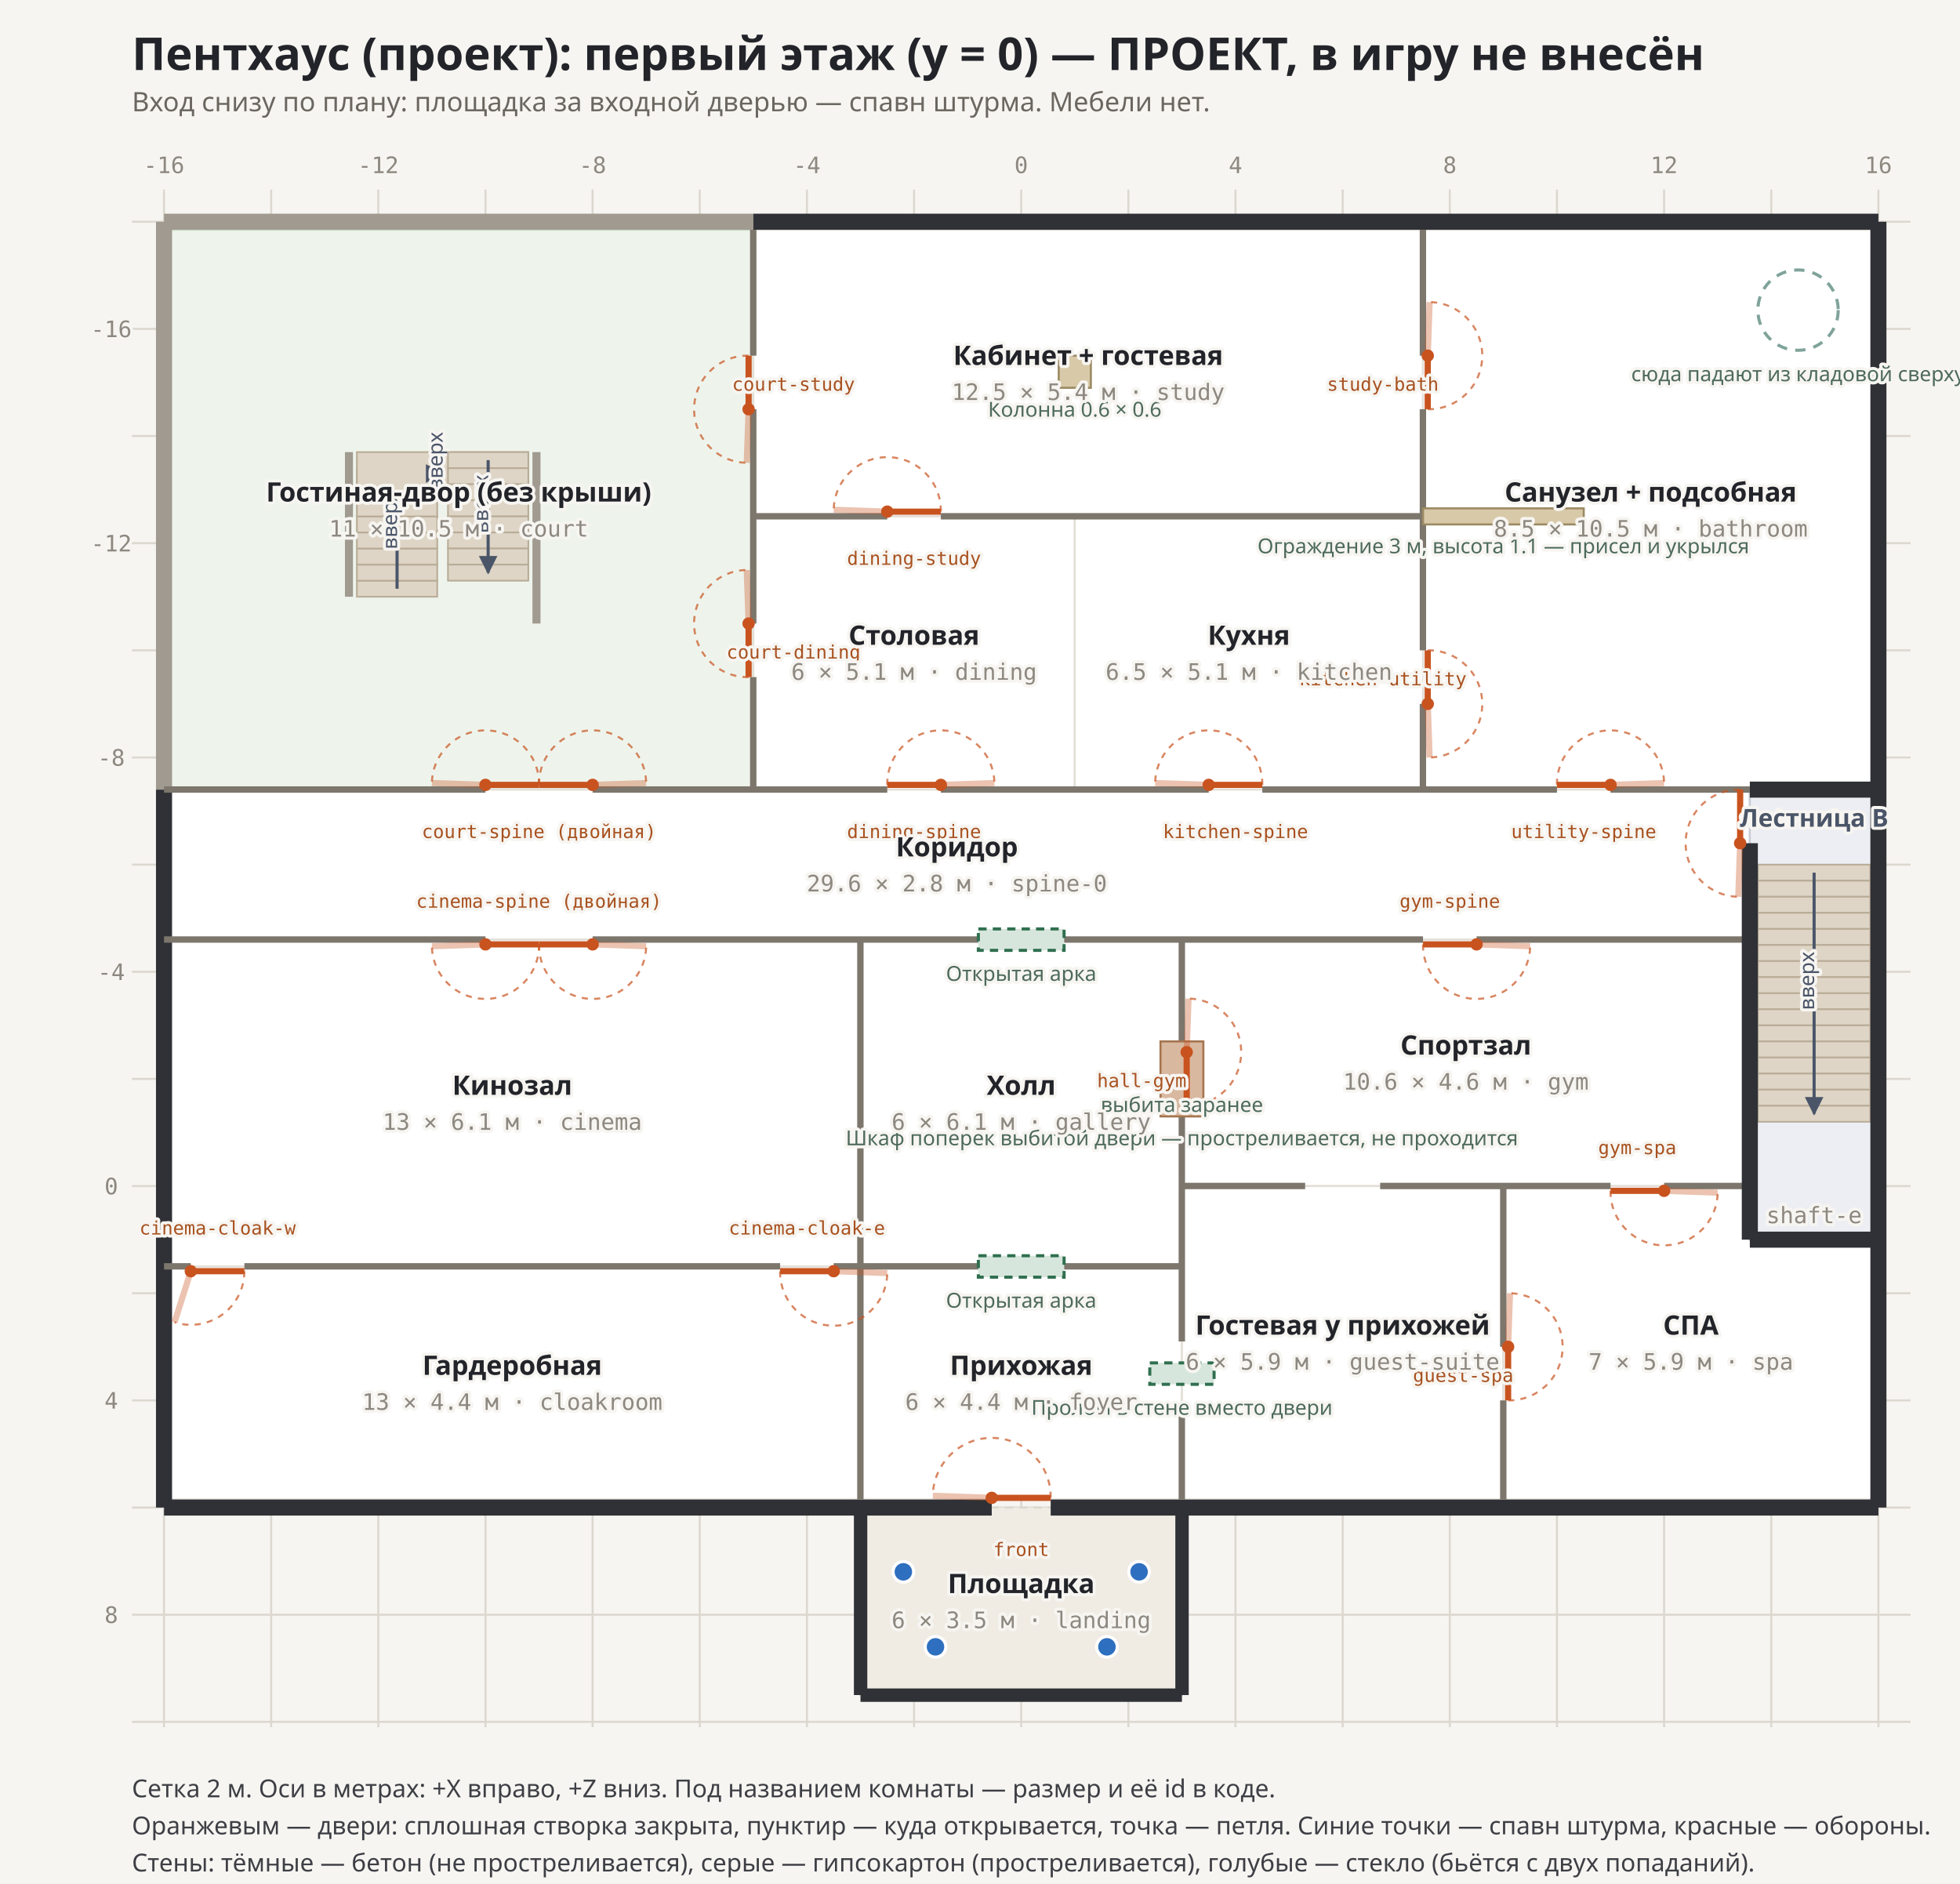
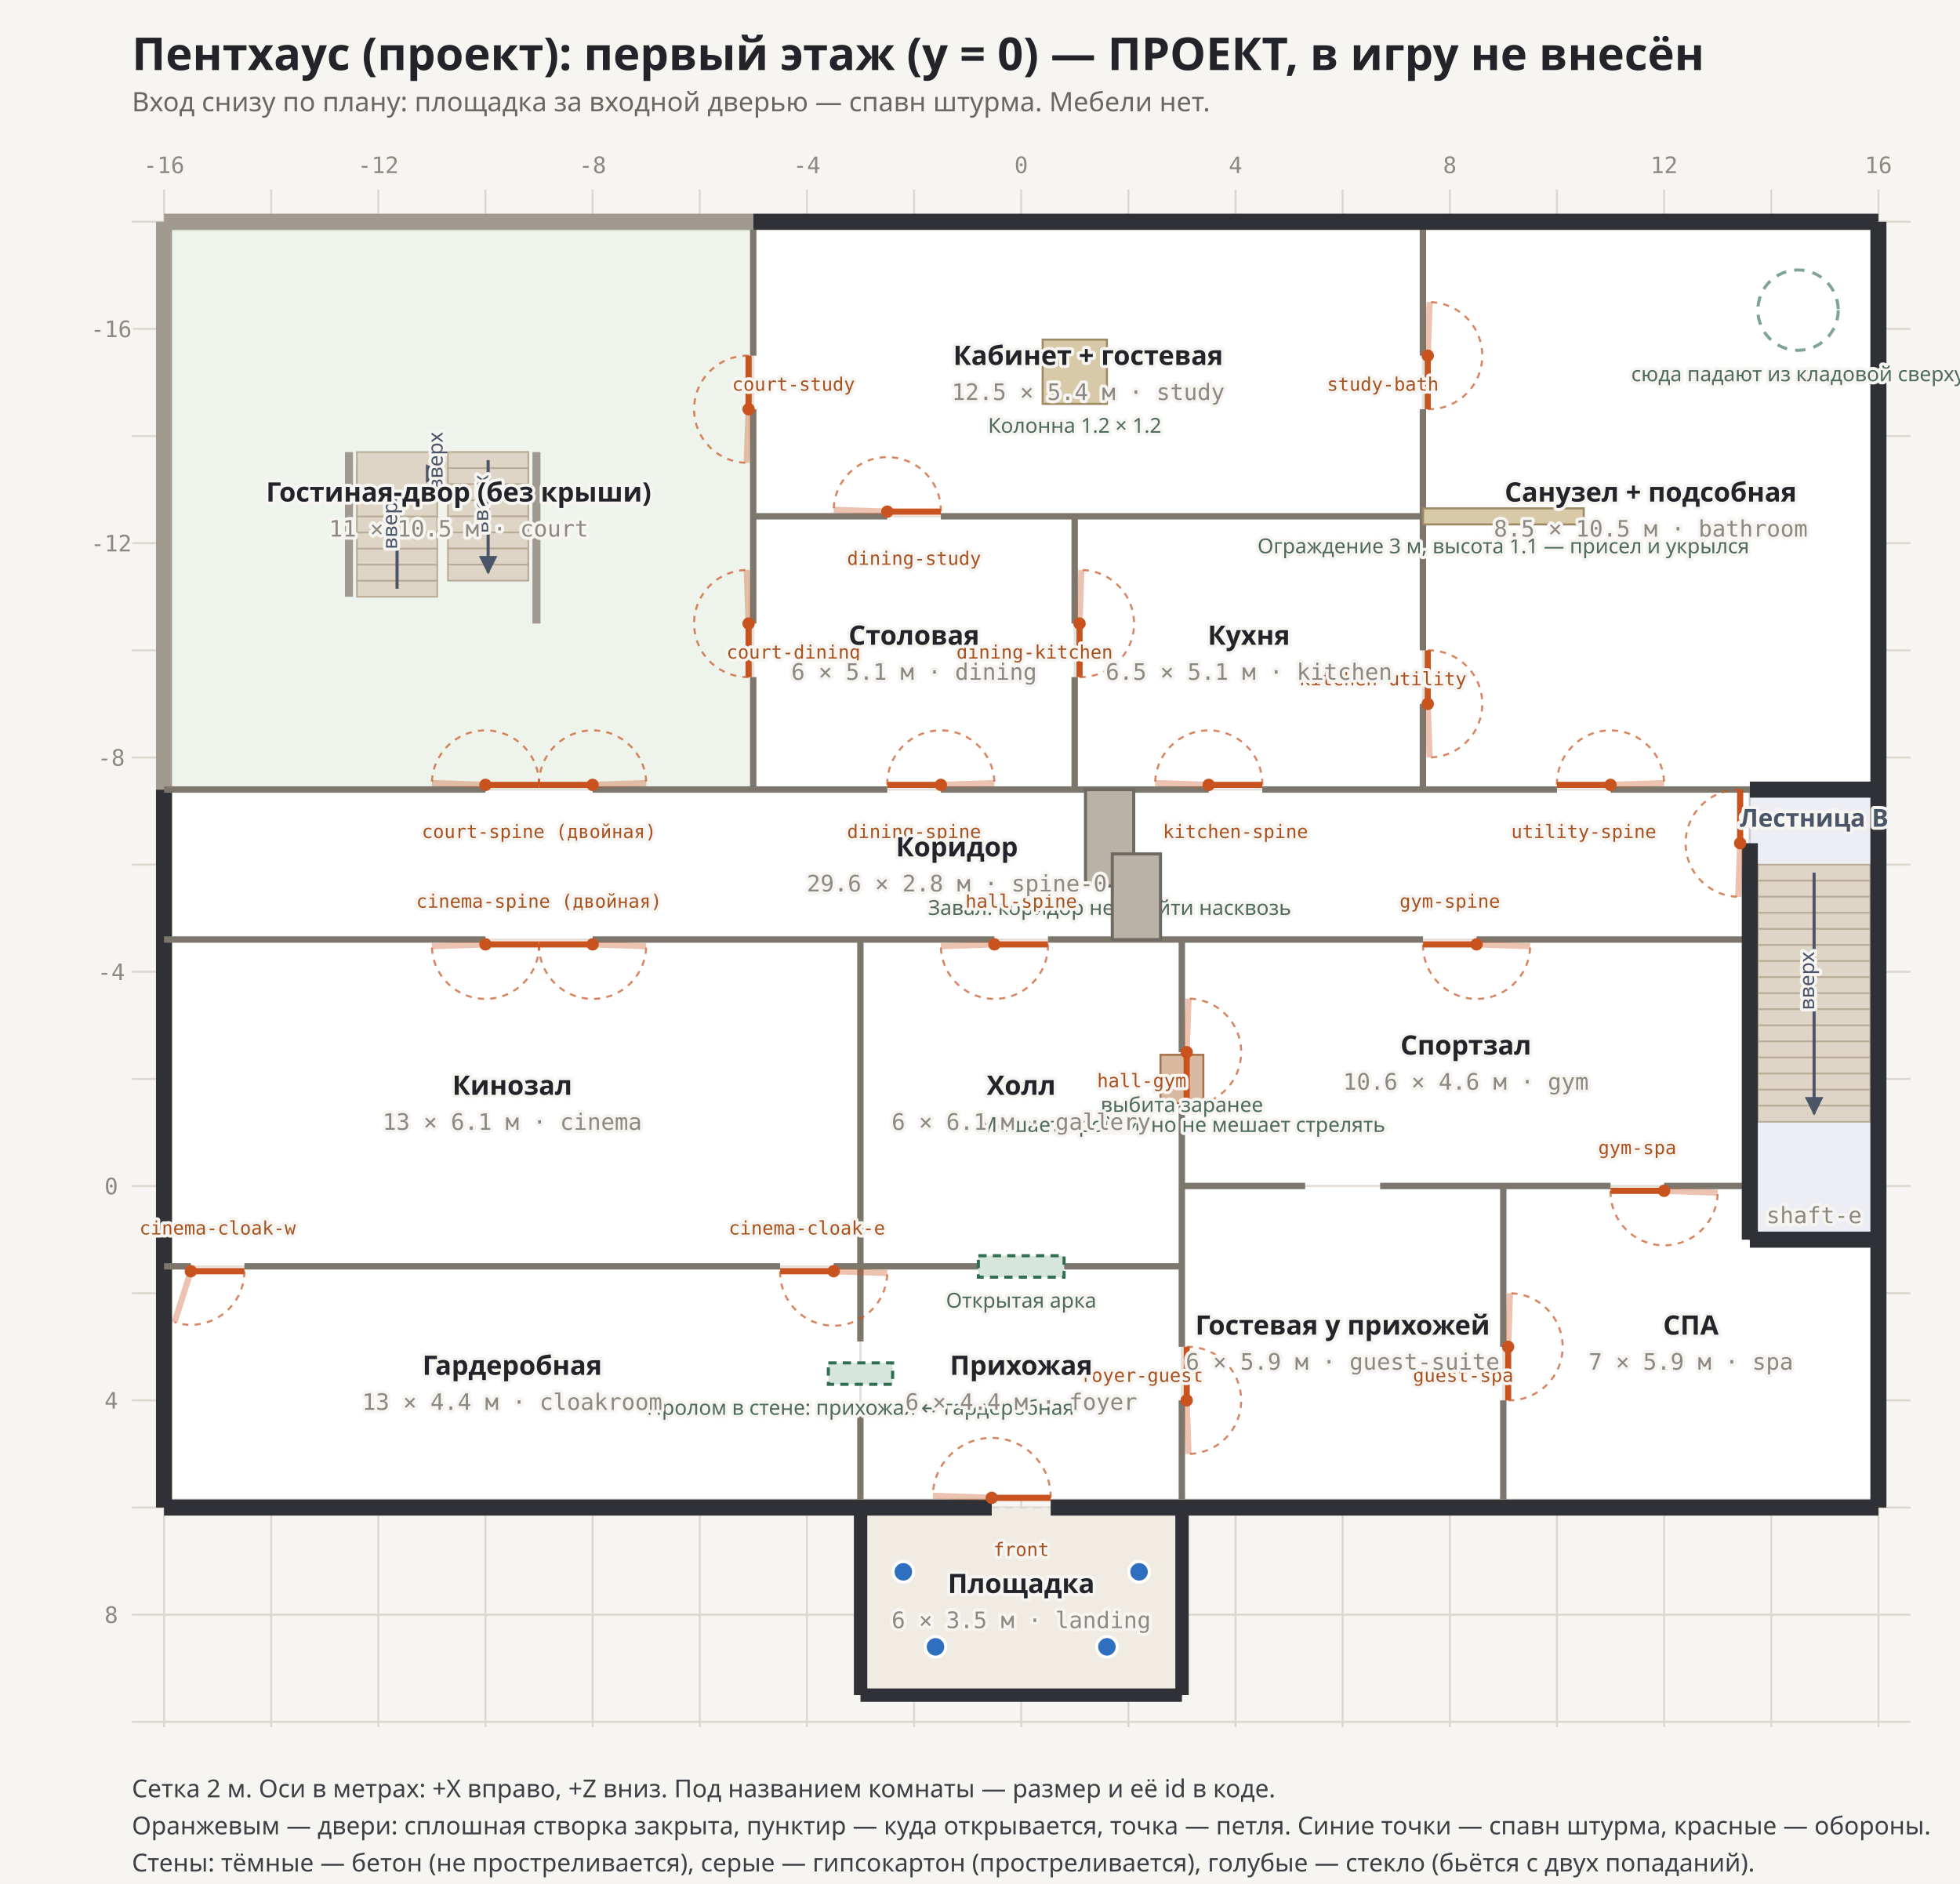
<svg xmlns="http://www.w3.org/2000/svg" width="951.2" height="914.2" viewBox="0 0 951.2 914.2">
  <style>
  .bg { fill: #f7f5f1; }
  .grid { stroke: #dcd8d0; stroke-width: 1; }
  .tick { fill: #8d8880; font: 11px ui-monospace, monospace; text-anchor: middle; }
  /* Every label is drawn with the page colour behind its own strokes, so a
     door id that lands on a wall or a room name is still readable. */
  text { paint-order: stroke; stroke: #f7f5f1; stroke-width: 3px; stroke-linejoin: round; }
  .room { fill: #ffffff; stroke: #e4e0d8; stroke-width: 1; }
  .open { fill: #eef4ec; stroke: #cadbc8; stroke-width: 1; }
  .void { fill: #e2e6ec; stroke: #b6bcc6; stroke-width: 1.5; stroke-dasharray: 6 4; }
  .wall.low { fill: #a09a90; }
  .wall.glass.low { fill: #7fa8bd; }
  .blocker { fill: #d8c9a8; stroke: #9b8a63; stroke-width: 1; }
  .blocker.blocked { fill: #d9b8a0; stroke: #a5744f; }
+   .blocker.rubble { fill: #b9b2a6; stroke: #6f6a61; stroke-width: 1.5; }
  .hole { fill: none; stroke: #2f6f4f; stroke-width: 2.5; stroke-dasharray: 5 4; }
  .opening { fill: #d7e6dc; stroke: #2f6f4f; stroke-width: 1.5; stroke-dasharray: 4 3; }
  .hole.under { stroke: #7fa39a; stroke-width: 1.5; }
  .note { font: 10px system-ui, sans-serif; fill: #4d6a5c; text-anchor: middle; }
  .shaft { fill: #eceef3; stroke: #c9cdd6; stroke-width: 1; }
  .outside { fill: #f0ece4; stroke: #ddd8ce; stroke-dasharray: 4 3; }
  .wall { fill: #2f3136; }
  .wall.drywall { fill: #7c766c; }
  .wall.glass { fill: #7fa8bd; }
  .room-name { font: 600 13px system-ui, sans-serif; fill: #22242a; text-anchor: middle; }
  .room-size { font: 11px ui-monospace, monospace; fill: #8d8880; text-anchor: middle; }
  .shaft-label { font: 600 12px system-ui, sans-serif; fill: #4a5568; text-anchor: middle; }
  .door-shut { stroke: #c8531f; stroke-width: 3; fill: none; }
  .door-open { stroke: #c8531f; stroke-width: 3; fill: none; opacity: 0.35; }
  .door-arc { stroke: #c8531f; stroke-width: 1; fill: none; stroke-dasharray: 3 3; opacity: 0.7; }
  .hinge { fill: #c8531f; }
  .door-id { font: 9px ui-monospace, monospace; fill: #a8511f; text-anchor: middle; }
  .tread { fill: #ded5c6; stroke: #b9ac97; stroke-width: 0.8; }
  .up-arrow { stroke: #4a5568; stroke-width: 1.5; fill: none; }
  .up-label { font: 10px system-ui, sans-serif; fill: #4a5568; text-anchor: middle; }
  .spawn { stroke: #ffffff; stroke-width: 1.5; }
  .spawn.attackers { fill: #2e6fbf; }
  .spawn.defenders { fill: #c2452f; }
  .title { font: 600 22px system-ui, sans-serif; fill: #22242a; }
  .subtitle { font: 13px system-ui, sans-serif; fill: #6b6660; }
  .legend { font: 12px system-ui, sans-serif; fill: #3d3f45; }
</style>
  <defs>
    <marker id="arrow" viewBox="0 0 10 10" refX="9" refY="5" markerWidth="6" markerHeight="6" orient="auto-start-reverse">
      <path d="M 0 0 L 10 5 L 0 10 z" fill="#4a5568" />
    </marker>
  </defs>
  <rect class="bg" width="951.2" height="914.2" />
  <text x="64" y="34" class="title">Пентхаус (проект): первый этаж (y = 0) — ПРОЕКТ, в игру не внесён</text>
  <text x="64" y="54" class="subtitle">Вход снизу по плану: площадка за входной дверью — спавн штурма. Мебели нет.</text>
  <text x="64" y="872.2" class="legend">Сетка 2 м. Оси в метрах: +X вправо, +Z вниз. Под названием комнаты — размер и её id в коде.</text>
  <text x="64" y="890.2" class="legend">Оранжевым — двери: сплошная створка закрыта, пунктир — куда открывается, точка — петля. Синие точки — спавн штурма, красные — обороны.</text>
  <text x="64" y="908.2" class="legend">Стены: тёмные — бетон (не простреливается), серые — гипсокартон (простреливается), голубые — стекло (бьётся с двух попаданий).</text>
  <line x1="79.6" y1="92" x2="79.6" y2="838.2" class="grid" />
  <text x="79.6" y="84" class="tick">-16</text>
  <line x1="131.6" y1="92" x2="131.6" y2="838.2" class="grid" />
  <line x1="183.6" y1="92" x2="183.6" y2="838.2" class="grid" />
  <text x="183.6" y="84" class="tick">-12</text>
  <line x1="235.6" y1="92" x2="235.6" y2="838.2" class="grid" />
  <line x1="287.6" y1="92" x2="287.6" y2="838.2" class="grid" />
  <text x="287.6" y="84" class="tick">-8</text>
  <line x1="339.6" y1="92" x2="339.6" y2="838.2" class="grid" />
  <line x1="391.6" y1="92" x2="391.6" y2="838.2" class="grid" />
  <text x="391.6" y="84" class="tick">-4</text>
  <line x1="443.6" y1="92" x2="443.6" y2="838.2" class="grid" />
  <line x1="495.6" y1="92" x2="495.6" y2="838.2" class="grid" />
  <text x="495.6" y="84" class="tick">0</text>
  <line x1="547.6" y1="92" x2="547.6" y2="838.2" class="grid" />
  <line x1="599.6" y1="92" x2="599.6" y2="838.2" class="grid" />
  <text x="599.6" y="84" class="tick">4</text>
  <line x1="651.6" y1="92" x2="651.6" y2="838.2" class="grid" />
  <line x1="703.6" y1="92" x2="703.6" y2="838.2" class="grid" />
  <text x="703.6" y="84" class="tick">8</text>
  <line x1="755.6" y1="92" x2="755.6" y2="838.2" class="grid" />
  <line x1="807.6" y1="92" x2="807.6" y2="838.2" class="grid" />
  <text x="807.6" y="84" class="tick">12</text>
  <line x1="859.6" y1="92" x2="859.6" y2="838.2" class="grid" />
  <line x1="911.6" y1="92" x2="911.6" y2="838.2" class="grid" />
  <text x="911.6" y="84" class="tick">16</text>
  <line x1="64" y1="107.6" x2="927.2" y2="107.6" class="grid" />
  <line x1="64" y1="159.6" x2="927.2" y2="159.6" class="grid" />
  <text x="54" y="163.6" class="tick" text-anchor="end">-16</text>
  <line x1="64" y1="211.6" x2="927.2" y2="211.6" class="grid" />
  <line x1="64" y1="263.6" x2="927.2" y2="263.6" class="grid" />
  <text x="54" y="267.6" class="tick" text-anchor="end">-12</text>
  <line x1="64" y1="315.6" x2="927.2" y2="315.6" class="grid" />
  <line x1="64" y1="367.6" x2="927.2" y2="367.6" class="grid" />
  <text x="54" y="371.6" class="tick" text-anchor="end">-8</text>
  <line x1="64" y1="419.6" x2="927.2" y2="419.6" class="grid" />
  <line x1="64" y1="471.6" x2="927.2" y2="471.6" class="grid" />
  <text x="54" y="475.6" class="tick" text-anchor="end">-4</text>
  <line x1="64" y1="523.6" x2="927.2" y2="523.6" class="grid" />
  <line x1="64" y1="575.6" x2="927.2" y2="575.6" class="grid" />
  <text x="54" y="579.6" class="tick" text-anchor="end">0</text>
  <line x1="64" y1="627.6" x2="927.2" y2="627.6" class="grid" />
  <line x1="64" y1="679.6" x2="927.2" y2="679.6" class="grid" />
  <text x="54" y="683.6" class="tick" text-anchor="end">4</text>
  <line x1="64" y1="731.6" x2="927.2" y2="731.6" class="grid" />
  <line x1="64" y1="783.6" x2="927.2" y2="783.6" class="grid" />
  <text x="54" y="787.6" class="tick" text-anchor="end">8</text>
  <line x1="64" y1="835.6" x2="927.2" y2="835.6" class="grid" />
  <rect x="79.6" y="111.5" width="286" height="271.7" class="open" />
  <rect x="365.6" y="111.5" width="325" height="139.1" class="room" />
  <rect x="690.6" y="111.5" width="221" height="271.7" class="room" />
  <rect x="365.6" y="250.6" width="156" height="132.6" class="room" />
  <rect x="521.6" y="250.6" width="169" height="132.6" class="room" />
  <rect x="79.6" y="383.2" width="769.6" height="72.8" class="room" />
  <rect x="79.6" y="456" width="338" height="158.6" class="room" />
  <rect x="417.6" y="456" width="156" height="158.6" class="room" />
  <rect x="573.6" y="456" width="275.6" height="119.6" class="room" />
  <rect x="79.6" y="614.6" width="338" height="113.1" class="room" />
  <rect x="417.6" y="614.6" width="156" height="113.1" class="room" />
  <rect x="573.6" y="575.6" width="156" height="152.1" class="room" />
  <rect x="729.6" y="575.6" width="182" height="152.1" class="room" />
  <rect x="417.6" y="731.6" width="156" height="91" class="outside" />
  <rect x="849.2" y="383.2" width="62.4" height="218.4" class="shaft" />
  <rect x="173.2" y="281.8" width="39" height="7.8" class="tread" />
  <rect x="173.2" y="274" width="39" height="7.8" class="tread" />
  <rect x="173.2" y="266.2" width="39" height="7.8" class="tread" />
  <rect x="173.2" y="258.4" width="39" height="7.8" class="tread" />
  <rect x="173.2" y="250.6" width="39" height="7.8" class="tread" />
  <rect x="173.2" y="242.8" width="39" height="7.8" class="tread" />
  <rect x="173.2" y="235" width="39" height="7.8" class="tread" />
  <rect x="173.2" y="227.2" width="39" height="7.8" class="tread" />
  <path d="M 192.7 285.7 L 192.7 231.1" class="up-arrow" marker-end="url(#arrow)" />
  <text x="192.7" y="252.4" class="up-label" transform="rotate(-90 192.7 252.4)">вверх</text>
  <rect x="173.2" y="219.4" width="83.2" height="20.8" class="tread" />
  <path d="M 214.8 229.8 L 214.8 229.8" class="up-arrow" marker-end="url(#arrow)" />
  <text x="214.8" y="223.8" class="up-label" transform="rotate(-90 214.8 223.8)">вверх</text>
  <rect x="217.4" y="219.4" width="39" height="7.8" class="tread" />
  <rect x="217.4" y="227.2" width="39" height="7.8" class="tread" />
  <rect x="217.4" y="235" width="39" height="7.8" class="tread" />
  <rect x="217.4" y="242.8" width="39" height="7.8" class="tread" />
  <rect x="217.4" y="250.6" width="39" height="7.8" class="tread" />
  <rect x="217.4" y="258.4" width="39" height="7.8" class="tread" />
  <rect x="217.4" y="266.2" width="39" height="7.8" class="tread" />
  <rect x="217.4" y="274" width="39" height="7.8" class="tread" />
  <path d="M 236.9 223.3 L 236.9 277.9" class="up-arrow" marker-end="url(#arrow)" />
  <text x="236.9" y="244.6" class="up-label" transform="rotate(-90 236.9 244.6)">вверх</text>
  <rect x="853.1" y="419.6" width="54.6" height="7.8" class="tread" />
  <rect x="853.1" y="427.4" width="54.6" height="7.8" class="tread" />
  <rect x="853.1" y="435.2" width="54.6" height="7.8" class="tread" />
  <rect x="853.1" y="443" width="54.6" height="7.8" class="tread" />
  <rect x="853.1" y="450.8" width="54.6" height="7.8" class="tread" />
  <rect x="853.1" y="458.6" width="54.6" height="7.8" class="tread" />
  <rect x="853.1" y="466.4" width="54.6" height="7.8" class="tread" />
  <rect x="853.1" y="474.2" width="54.6" height="7.8" class="tread" />
  <rect x="853.1" y="482" width="54.6" height="7.8" class="tread" />
  <rect x="853.1" y="489.8" width="54.6" height="7.8" class="tread" />
  <rect x="853.1" y="497.6" width="54.6" height="7.8" class="tread" />
  <rect x="853.1" y="505.4" width="54.6" height="7.8" class="tread" />
  <rect x="853.1" y="513.2" width="54.6" height="7.8" class="tread" />
  <rect x="853.1" y="521" width="54.6" height="7.8" class="tread" />
  <rect x="853.1" y="528.8" width="54.6" height="7.8" class="tread" />
  <rect x="853.1" y="536.6" width="54.6" height="7.8" class="tread" />
  <path d="M 880.4 423.5 L 880.4 540.5" class="up-arrow" marker-end="url(#arrow)" />
  <text x="880.4" y="476" class="up-label" transform="rotate(-90 880.4 476)">вверх</text>
  <rect x="79.6" y="727.7" width="401.7" height="7.8" class="wall concrete" />
  <rect x="509.9" y="727.7" width="401.7" height="7.8" class="wall concrete" />
  <rect x="79.6" y="103.7" width="286" height="7.8" class="wall concrete low" />
  <rect x="365.6" y="103.7" width="546" height="7.8" class="wall concrete" />
  <rect x="75.7" y="107.6" width="7.8" height="275.6" class="wall concrete low" />
  <rect x="75.7" y="383.2" width="7.8" height="348.4" class="wall concrete" />
  <rect x="907.7" y="107.6" width="7.8" height="624" class="wall concrete" />
  <rect x="417.6" y="819.4" width="156" height="6.5" class="wall concrete" />
  <rect x="414.4" y="731.6" width="6.5" height="91" class="wall concrete" />
  <rect x="570.4" y="731.6" width="6.5" height="91" class="wall concrete" />
  <rect x="167.4" y="219.4" width="3.9" height="70.2" class="wall concrete low" />
  <rect x="258.4" y="219.4" width="3.9" height="83.2" class="wall concrete low" />
  <rect x="364" y="111.5" width="3.1" height="61.1" class="wall drywall" />
  <rect x="364" y="198.6" width="3.1" height="104" class="wall drywall" />
  <rect x="364" y="328.6" width="3.1" height="54.6" class="wall drywall" />
  <rect x="79.6" y="381.6" width="156" height="3.1" class="wall drywall" />
  <rect x="287.6" y="381.6" width="143" height="3.1" class="wall drywall" />
  <rect x="456.6" y="381.6" width="130" height="3.1" class="wall drywall" />
  <rect x="612.6" y="381.6" width="143" height="3.1" class="wall drywall" />
  <rect x="781.6" y="381.6" width="67.6" height="3.1" class="wall drywall" />
  <rect x="79.6" y="454.4" width="156" height="3.1" class="wall drywall" />
-   <rect x="287.6" y="454.4" width="187.2" height="3.1" class="wall drywall" />
-   <rect x="516.4" y="454.4" width="174.2" height="3.1" class="wall drywall" />
+   <rect x="287.6" y="454.4" width="195" height="3.1" class="wall drywall" />
+   <rect x="508.6" y="454.4" width="182" height="3.1" class="wall drywall" />
  <rect x="716.6" y="454.4" width="132.6" height="3.1" class="wall drywall" />
  <rect x="689" y="111.5" width="3.1" height="61.1" class="wall drywall" />
  <rect x="689" y="198.6" width="3.1" height="117" class="wall drywall" />
  <rect x="689" y="341.6" width="3.1" height="41.6" class="wall drywall" />
  <rect x="365.6" y="249" width="65" height="3.1" class="wall drywall" />
  <rect x="456.6" y="249" width="234" height="3.1" class="wall drywall" />
-   <rect x="416" y="456" width="3.1" height="271.7" class="wall drywall" />
+   <rect x="520" y="250.6" width="3.1" height="52" class="wall drywall" />
+   <rect x="520" y="328.6" width="3.1" height="54.6" class="wall drywall" />
+   <rect x="416" y="456" width="3.1" height="195" class="wall drywall" />
+   <rect x="416" y="682.2" width="3.1" height="45.5" class="wall drywall" />
  <rect x="572" y="456" width="3.1" height="54.6" class="wall drywall" />
-   <rect x="572" y="536.6" width="3.1" height="114.4" class="wall drywall" />
-   <rect x="572" y="682.2" width="3.1" height="45.5" class="wall drywall" />
+   <rect x="572" y="536.6" width="3.1" height="117" class="wall drywall" />
+   <rect x="572" y="679.6" width="3.1" height="48.1" class="wall drywall" />
  <rect x="79.6" y="613" width="13" height="3.1" class="wall drywall" />
  <rect x="118.6" y="613" width="260" height="3.1" class="wall drywall" />
  <rect x="404.6" y="613" width="70.2" height="3.1" class="wall drywall" />
  <rect x="516.4" y="613" width="57.2" height="3.1" class="wall drywall" />
  <rect x="573.6" y="574" width="59.8" height="3.1" class="wall drywall" />
  <rect x="669.8" y="574" width="111.8" height="3.1" class="wall drywall" />
  <rect x="807.6" y="574" width="41.6" height="3.1" class="wall drywall" />
  <rect x="728" y="575.6" width="3.1" height="78" class="wall drywall" />
  <rect x="728" y="679.6" width="3.1" height="48.1" class="wall drywall" />
  <rect x="845.3" y="409.2" width="7.8" height="192.4" class="wall concrete" />
  <rect x="849.2" y="379.3" width="62.4" height="7.8" class="wall concrete" />
  <rect x="849.2" y="597.7" width="62.4" height="7.8" class="wall concrete" />
  <rect x="690.6" y="246.7" width="78" height="7.8" class="blocker barrier" />
  <text x="729.6" y="268.5" class="note">Ограждение 3 м, высота 1.1 — присел и укрылся</text>
-   <rect x="513.8" y="172.6" width="15.6" height="15.6" class="blocker column" />
-   <text x="521.6" y="202.2" class="note">Колонна 0.6 × 0.6</text>
-   <rect x="563.2" y="505.4" width="20.8" height="36.4" class="blocker blocked" />
-   <text x="573.6" y="555.8" class="note">Шкаф поперёк выбитой двери — простреливается, не проходится</text>
-   <rect x="558" y="661.4" width="31.2" height="10.4" class="opening" />
-   <text x="573.6" y="686.6" class="note">Пролом в стене вместо двери</text>
+   <rect x="506" y="164.8" width="31.2" height="31.2" class="blocker column" />
+   <text x="521.6" y="210" class="note">Колонна 1.2 × 1.2</text>
+   <rect x="526.8" y="383.2" width="23.4" height="46.8" class="blocker rubble" />
+   <text x="538.5" y="444" class="note">Завал: коридор не пройти насквозь</text>
+   <rect x="539.8" y="414.4" width="23.4" height="41.6" class="blocker rubble" />
+   <rect x="563.2" y="511.9" width="20.8" height="23.4" class="blocker blocked" />
+   <text x="573.6" y="549.3" class="note">Мешает пройти, но не мешает стрелять</text>
+   <rect x="402" y="661.4" width="31.2" height="10.4" class="opening" />
+   <text x="417.6" y="686.6" class="note">Пролом в стене: прихожая ↔ гардеробная</text>
  <rect x="474.8" y="609.4" width="41.6" height="10.4" class="opening" />
  <text x="495.6" y="634.6" class="note">Открытая арка</text>
-   <rect x="474.8" y="450.8" width="41.6" height="10.4" class="opening" />
-   <text x="495.6" y="476" class="note">Открытая арка</text>
  <circle cx="872.6" cy="150.5" r="19.5" class="hole under" />
  <text x="872.6" y="185" class="note">сюда падают из кладовой сверху</text>
  <path d="M 481.3 726.9 L 509.9 726.9" class="door-shut" />
  <path d="M 509.9 726.9 A 28.6 28.6 0 0 0 452.7 725.9" class="door-arc" />
  <path d="M 481.3 726.9 L 452.7 725.9" class="door-open" />
  <circle cx="481.3" cy="726.9" r="3" class="hinge" />
  <text x="495.6" y="755.1" class="door-id">front</text>
  <path d="M 235.6 380.9 L 261.6 380.9" class="door-shut" />
  <path d="M 261.6 380.9 A 26 26 0 0 0 209.6 380" class="door-arc" />
  <path d="M 235.6 380.9 L 209.6 380" class="door-open" />
  <circle cx="235.6" cy="380.9" r="3" class="hinge" />
  <text x="261.6" y="406.7" class="door-id">court-spine (двойная)</text>
  <path d="M 287.6 380.9 L 261.6 380.9" class="door-shut" />
  <path d="M 261.6 380.9 A 26 26 0 0 1 313.6 380" class="door-arc" />
  <path d="M 287.6 380.9 L 313.6 380" class="door-open" />
  <circle cx="287.6" cy="380.9" r="3" class="hinge" />
  <path d="M 235.6 458.3 L 261.6 458.3" class="door-shut" />
  <path d="M 261.6 458.3 A 26 26 0 0 1 209.6 459.2" class="door-arc" />
  <path d="M 235.6 458.3 L 209.6 459.2" class="door-open" />
  <circle cx="235.6" cy="458.3" r="3" class="hinge" />
  <text x="261.6" y="440.5" class="door-id">cinema-spine (двойная)</text>
  <path d="M 287.6 458.3 L 261.6 458.3" class="door-shut" />
  <path d="M 261.6 458.3 A 26 26 0 0 0 313.6 459.2" class="door-arc" />
  <path d="M 287.6 458.3 L 313.6 459.2" class="door-open" />
  <circle cx="287.6" cy="458.3" r="3" class="hinge" />
  <path d="M 456.6 380.9 L 430.6 380.9" class="door-shut" />
  <path d="M 430.6 380.9 A 26 26 0 0 1 482.6 380" class="door-arc" />
  <path d="M 456.6 380.9 L 482.6 380" class="door-open" />
  <circle cx="456.6" cy="380.9" r="3" class="hinge" />
  <text x="443.6" y="406.7" class="door-id">dining-spine</text>
  <path d="M 586.6 380.9 L 612.6 380.9" class="door-shut" />
  <path d="M 612.6 380.9 A 26 26 0 0 0 560.6 380" class="door-arc" />
  <path d="M 586.6 380.9 L 560.6 380" class="door-open" />
  <circle cx="586.6" cy="380.9" r="3" class="hinge" />
  <text x="599.6" y="406.7" class="door-id">kitchen-spine</text>
  <path d="M 781.6 380.9 L 755.6 380.9" class="door-shut" />
  <path d="M 755.6 380.9 A 26 26 0 0 1 807.6 380" class="door-arc" />
  <path d="M 781.6 380.9 L 807.6 380" class="door-open" />
  <circle cx="781.6" cy="380.9" r="3" class="hinge" />
  <text x="768.6" y="406.7" class="door-id">utility-spine</text>
  <path d="M 716.6 458.3 L 690.6 458.3" class="door-shut" />
  <path d="M 690.6 458.3 A 26 26 0 0 0 742.6 459.2" class="door-arc" />
  <path d="M 716.6 458.3 L 742.6 459.2" class="door-open" />
  <circle cx="716.6" cy="458.3" r="3" class="hinge" />
  <text x="703.6" y="440.5" class="door-id">gym-spine</text>
+   <path d="M 482.6 458.3 L 508.6 458.3" class="door-shut" />
+   <path d="M 508.6 458.3 A 26 26 0 0 1 456.6 459.2" class="door-arc" />
+   <path d="M 482.6 458.3 L 456.6 459.2" class="door-open" />
+   <circle cx="482.6" cy="458.3" r="3" class="hinge" />
+   <text x="495.6" y="440.5" class="door-id">hall-spine</text>
+   <path d="M 523.9 302.6 L 523.9 328.6" class="door-shut" />
+   <path d="M 523.9 328.6 A 26 26 0 0 0 524.8 276.6" class="door-arc" />
+   <path d="M 523.9 302.6 L 524.8 276.6" class="door-open" />
+   <circle cx="523.9" cy="302.6" r="3" class="hinge" />
+   <text x="502.1" y="319.6" class="door-id">dining-kitchen</text>
+   <path d="M 575.9 679.6 L 575.9 653.6" class="door-shut" />
+   <path d="M 575.9 653.6 A 26 26 0 0 1 576.8 705.6" class="door-arc" />
+   <path d="M 575.9 679.6 L 576.8 705.6" class="door-open" />
+   <circle cx="575.9" cy="679.6" r="3" class="hinge" />
+   <text x="554.1" y="670.6" class="door-id">foyer-guest</text>
  <path d="M 363.3 198.6 L 363.3 172.6" class="door-shut" />
  <path d="M 363.3 172.6 A 26 26 0 0 0 362.4 224.6" class="door-arc" />
  <path d="M 363.3 198.6 L 362.4 224.6" class="door-open" />
  <circle cx="363.3" cy="198.6" r="3" class="hinge" />
  <text x="385.1" y="189.6" class="door-id">court-study</text>
  <path d="M 363.3 302.6 L 363.3 328.6" class="door-shut" />
  <path d="M 363.3 328.6 A 26 26 0 0 1 362.4 276.6" class="door-arc" />
  <path d="M 363.3 302.6 L 362.4 276.6" class="door-open" />
  <circle cx="363.3" cy="302.6" r="3" class="hinge" />
  <text x="385.1" y="319.6" class="door-id">court-dining</text>
  <path d="M 430.6 248.3 L 456.6 248.3" class="door-shut" />
  <path d="M 456.6 248.3 A 26 26 0 0 0 404.6 247.4" class="door-arc" />
  <path d="M 430.6 248.3 L 404.6 247.4" class="door-open" />
  <circle cx="430.6" cy="248.3" r="3" class="hinge" />
  <text x="443.6" y="274.1" class="door-id">dining-study</text>
  <path d="M 692.9 341.6 L 692.9 315.6" class="door-shut" />
  <path d="M 692.9 315.6 A 26 26 0 0 1 693.8 367.6" class="door-arc" />
  <path d="M 692.9 341.6 L 693.8 367.6" class="door-open" />
  <circle cx="692.9" cy="341.6" r="3" class="hinge" />
  <text x="671.1" y="332.6" class="door-id">kitchen-utility</text>
  <path d="M 692.9 172.6 L 692.9 198.6" class="door-shut" />
  <path d="M 692.9 198.6 A 26 26 0 0 0 693.8 146.6" class="door-arc" />
  <path d="M 692.9 172.6 L 693.8 146.6" class="door-open" />
  <circle cx="692.9" cy="172.6" r="3" class="hinge" />
  <text x="671.1" y="189.6" class="door-id">study-bath</text>
  <path d="M 92.6 616.9 L 118.6 616.9" class="door-shut" />
  <path d="M 118.6 616.9 A 26 26 0 0 1 84.7 641.7" class="door-arc" />
  <path d="M 92.6 616.9 L 84.7 641.7" class="door-open" />
  <circle cx="92.6" cy="616.9" r="3" class="hinge" />
  <text x="105.6" y="599.1" class="door-id">cinema-cloak-w</text>
  <path d="M 404.6 616.9 L 378.6 616.9" class="door-shut" />
  <path d="M 378.6 616.9 A 26 26 0 0 0 430.6 617.8" class="door-arc" />
  <path d="M 404.6 616.9 L 430.6 617.8" class="door-open" />
  <circle cx="404.6" cy="616.9" r="3" class="hinge" />
  <text x="391.6" y="599.1" class="door-id">cinema-cloak-e</text>
  <path d="M 575.9 510.6 L 575.9 536.6" class="door-shut" />
  <path d="M 575.9 536.6 A 26 26 0 0 0 576.8 484.6" class="door-arc" />
  <path d="M 575.9 510.6 L 576.8 484.6" class="door-open" />
  <circle cx="575.9" cy="510.6" r="3" class="hinge" />
  <text x="573.6" y="539.6" class="note">выбита заранее</text>
  <text x="554.1" y="527.6" class="door-id">hall-gym</text>
  <path d="M 807.6 577.9 L 781.6 577.9" class="door-shut" />
  <path d="M 781.6 577.9 A 26 26 0 0 0 833.6 578.8" class="door-arc" />
  <path d="M 807.6 577.9 L 833.6 578.8" class="door-open" />
  <circle cx="807.6" cy="577.9" r="3" class="hinge" />
  <text x="794.6" y="560.1" class="door-id">gym-spa</text>
  <path d="M 731.9 653.6 L 731.9 679.6" class="door-shut" />
  <path d="M 731.9 679.6 A 26 26 0 0 0 732.8 627.6" class="door-arc" />
  <path d="M 731.9 653.6 L 732.8 627.6" class="door-open" />
  <circle cx="731.9" cy="653.6" r="3" class="hinge" />
  <text x="710.1" y="670.6" class="door-id">guest-spa</text>
  <path d="M 844.5 409.2 L 844.5 383.2" class="door-shut" />
  <path d="M 844.5 383.2 A 26 26 0 0 0 843.6 435.2" class="door-arc" />
  <path d="M 844.5 409.2 L 843.6 435.2" class="door-open" />
  <circle cx="844.5" cy="409.2" r="3" class="hinge" />
  <text x="868.7" y="400.2" class="door-id">stair-e-1</text>
  <circle cx="454" cy="799.2" r="5" class="spawn attackers" />
  <circle cx="537.2" cy="799.2" r="5" class="spawn attackers" />
  <circle cx="438.4" cy="762.8" r="5" class="spawn attackers" />
  <circle cx="552.8" cy="762.8" r="5" class="spawn attackers" />
  <text x="222.6" y="243.4" class="room-name">Гостиная-двор (без крыши)</text>
  <text x="222.6" y="260.4" class="room-size">11 × 10.5 м · court</text>
  <text x="528.1" y="177.1" class="room-name">Кабинет + гостевая</text>
  <text x="528.1" y="194.1" class="room-size">12.5 × 5.4 м · study</text>
  <text x="801.1" y="243.4" class="room-name">Санузел + подсобная</text>
  <text x="801.1" y="260.4" class="room-size">8.5 × 10.5 м · bathroom</text>
  <text x="443.6" y="312.9" class="room-name">Столовая</text>
  <text x="443.6" y="329.9" class="room-size">6 × 5.1 м · dining</text>
  <text x="606.1" y="312.9" class="room-name">Кухня</text>
  <text x="606.1" y="329.9" class="room-size">6.5 × 5.1 м · kitchen</text>
  <text x="464.4" y="415.6" class="room-name">Коридор</text>
  <text x="464.4" y="432.6" class="room-size">29.6 × 2.8 м · spine-0</text>
  <text x="248.6" y="531.3" class="room-name">Кинозал</text>
  <text x="248.6" y="548.3" class="room-size">13 × 6.1 м · cinema</text>
  <text x="495.6" y="531.3" class="room-name">Холл</text>
  <text x="495.6" y="548.3" class="room-size">6 × 6.1 м · gallery</text>
  <text x="711.4" y="511.8" class="room-name">Спортзал</text>
  <text x="711.4" y="528.8" class="room-size">10.6 × 4.6 м · gym</text>
  <text x="248.6" y="667.2" class="room-name">Гардеробная</text>
  <text x="248.6" y="684.2" class="room-size">13 × 4.4 м · cloakroom</text>
  <text x="495.6" y="667.2" class="room-name">Прихожая</text>
  <text x="495.6" y="684.2" class="room-size">6 × 4.4 м · foyer</text>
  <text x="651.6" y="647.7" class="room-name">Гостевая у прихожей</text>
  <text x="651.6" y="664.7" class="room-size">6 × 5.9 м · guest-suite</text>
  <text x="820.6" y="647.7" class="room-name">СПА</text>
  <text x="820.6" y="664.7" class="room-size">7 × 5.9 м · spa</text>
  <text x="495.6" y="773.1" class="room-name">Площадка</text>
  <text x="495.6" y="790.1" class="room-size">6 × 3.5 м · landing</text>
  <text x="880.4" y="401.2" class="shaft-label">Лестница В</text>
  <text x="880.4" y="593.6" class="room-size">shaft-e</text>
</svg>
